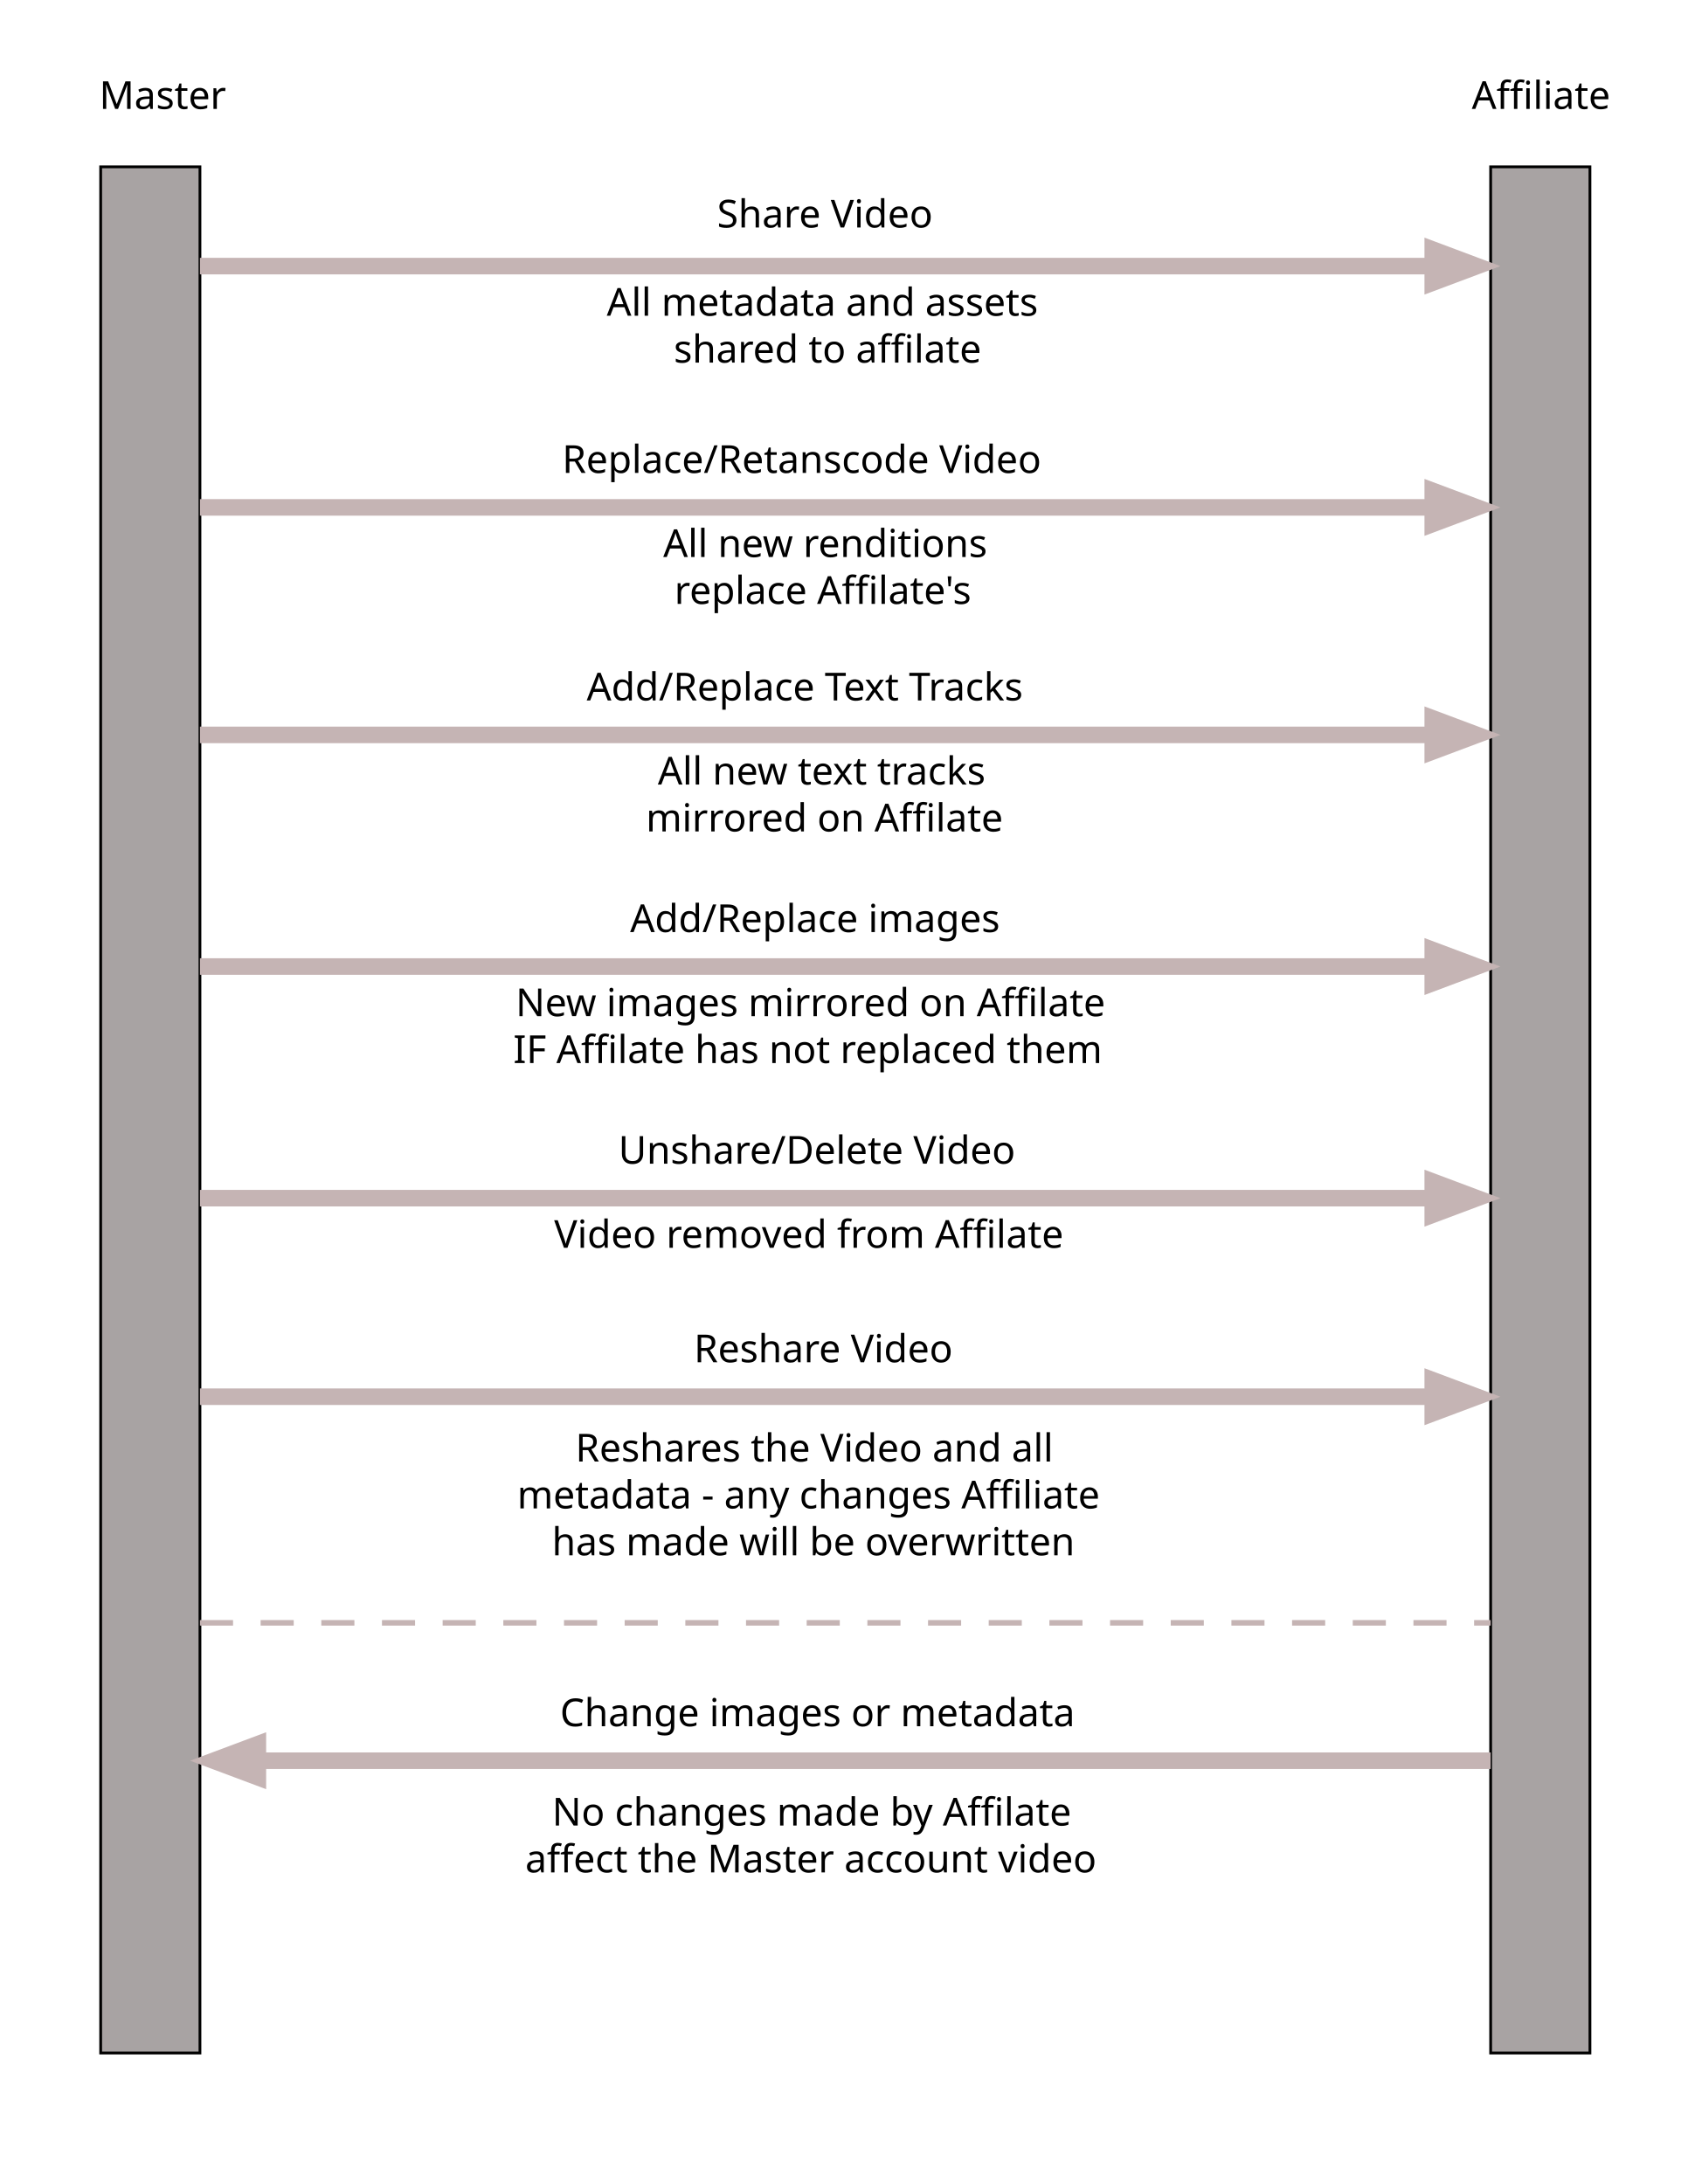
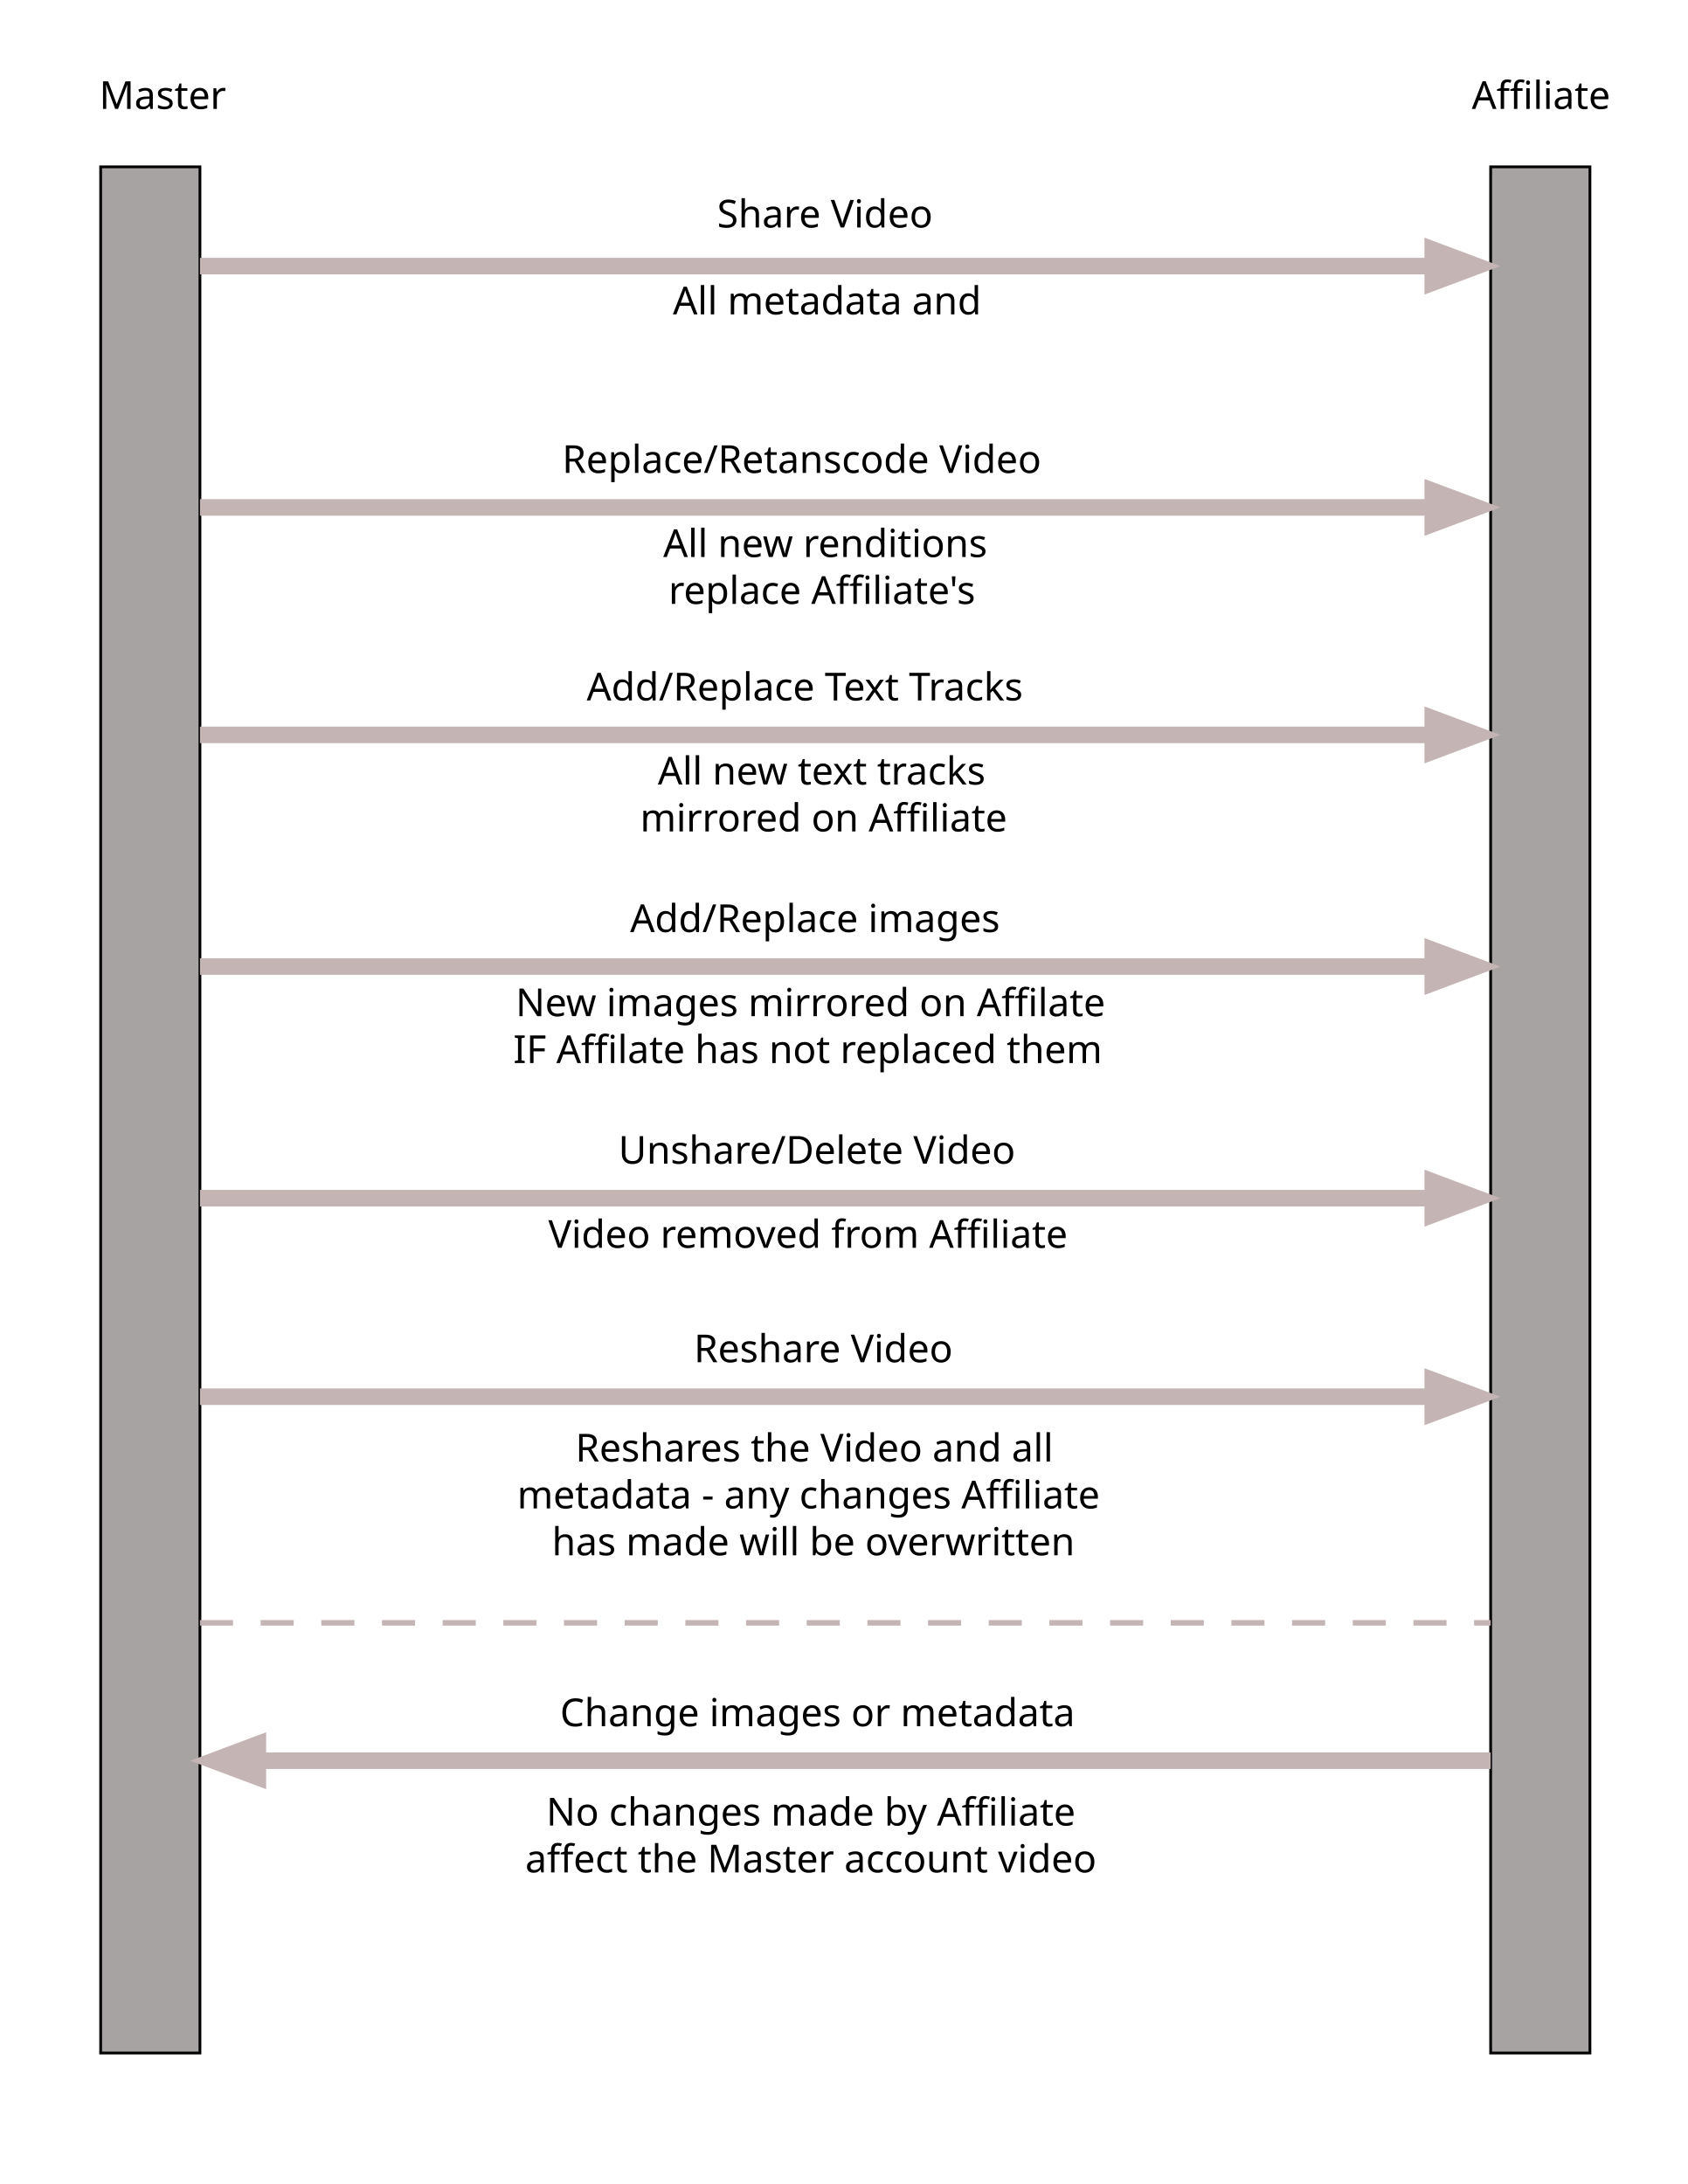
<svg xmlns="http://www.w3.org/2000/svg" version="1.1" x="0" y="0" width="612" height="792" viewBox="0, 0, 612, 792">
  <g id="Layer_1">
    <g>
      <path d="M36.5,60.5 L72.5,60.5 L72.5,744.5 L36.5,744.5 L36.5,60.5 z" fill="#A8A3A3" />
      <path d="M36.5,60.5 L72.5,60.5 L72.5,744.5 L36.5,744.5 L36.5,60.5 z" fill-opacity="0" stroke="#000000" stroke-width="1" />
    </g>
    <g>
      <path d="M540.5,60.5 L576.5,60.5 L576.5,744.5 L540.5,744.5 L540.5,60.5 z" fill="#A8A3A3" />
      <path d="M540.5,60.5 L576.5,60.5 L576.5,744.5 L540.5,744.5 L540.5,60.5 z" fill-opacity="0" stroke="#000000" stroke-width="1" />
    </g>
    <text transform="matrix(1, 0, 0, 1, 59.856, 34.5)">
      <tspan x="-23.856" y="5" font-family="Gotham-Bold" font-size="14" fill="#000000">Master</tspan>
    </text>
    <text transform="matrix(1, 0, 0, 1, 562.223, 43)">
      <tspan x="-28.56" y="-3.5" font-family="Gotham-Bold" font-size="14" fill="#000000">Affiliate</tspan>
    </text>
    <g>
      <path d="M72.5,96.5 L519.5,96.5" fill-opacity="0" stroke="#C5B4B4" stroke-width="6" />
      <path d="M519.5,102.5 L535.5,96.5 L519.5,90.5 z" fill="#C5B4B4" fill-opacity="1" stroke="#C5B4B4" stroke-width="6" stroke-opacity="1" />
    </g>
    <text transform="matrix(1, 0, 0, 1, 303.33, 77.5)">
      <tspan x="-43.33" y="5" font-family="Gotham-Bold" font-size="14" fill="#000000">Share Video</tspan>
    </text>
-     <text transform="matrix(1, 0, 0, 1, 305.078, 118)">
-       <tspan x="-85.078" y="-3.5" font-family="Gotham-Bold" font-size="14" fill="#000000">All metadata and assets</tspan>
-       <tspan x="-60.774" y="13.5" font-family="Gotham-Bold" font-size="14" fill="#000000">shared to affilate</tspan>
-     </text>
    <g>
      <path d="M72.5,184 L519.5,184" fill-opacity="0" stroke="#C5B4B4" stroke-width="6" />
      <path d="M519.5,190 L535.5,184 L519.5,178 z" fill="#C5B4B4" fill-opacity="1" stroke="#C5B4B4" stroke-width="6" stroke-opacity="1" />
    </g>
    <text transform="matrix(1, 0, 0, 1, 303.33, 183.5)">
      <tspan x="-99.498" y="-12" font-family="Gotham-Bold" font-size="14" fill="#000000">Replace/Retanscode  Video</tspan>
    </text>
    <text transform="matrix(1, 0, 0, 1, 305.078, 205.5)">
      <tspan x="-64.596" y="-3.5" font-family="Gotham-Bold" font-size="14" fill="#000000">All new renditions </tspan>
-       <tspan x="-60.55" y="13.5" font-family="Gotham-Bold" font-size="14" fill="#000000">replace Affilate's</tspan>
+       <tspan x="-62.664" y="13.5" font-family="Gotham-Bold" font-size="14" fill="#000000">replace Affiliate's</tspan>
    </text>
    <g>
      <path d="M72.5,266.5 L519.5,266.5" fill-opacity="0" stroke="#C5B4B4" stroke-width="6" />
      <path d="M519.5,272.5 L535.5,266.5 L519.5,260.5 z" fill="#C5B4B4" fill-opacity="1" stroke="#C5B4B4" stroke-width="6" stroke-opacity="1" />
    </g>
    <text transform="matrix(1, 0, 0, 1, 303.33, 253)">
      <tspan x="-90.594" y="1" font-family="Gotham-Bold" font-size="14" fill="#000000">Add/Replace Text Tracks</tspan>
    </text>
    <text transform="matrix(1, 0, 0, 1, 305.078, 288)">
      <tspan x="-66.556" y="-3.5" font-family="Gotham-Bold" font-size="14" fill="#000000">All new text tracks </tspan>
-       <tspan x="-70.861" y="13.5" font-family="Gotham-Bold" font-size="14" fill="#000000">mirrored on Affilate</tspan>
+       <tspan x="-72.975" y="13.5" font-family="Gotham-Bold" font-size="14" fill="#000000">mirrored on Affiliate</tspan>
    </text>
    <g>
      <path d="M72.5,350.5 L519.5,350.5" fill-opacity="0" stroke="#C5B4B4" stroke-width="6" />
      <path d="M519.5,356.5 L535.5,350.5 L519.5,344.5 z" fill="#C5B4B4" fill-opacity="1" stroke="#C5B4B4" stroke-width="6" stroke-opacity="1" />
    </g>
    <text transform="matrix(1, 0, 0, 1, 303.33, 337)">
      <tspan x="-74.851" y="1" font-family="Gotham-Bold" font-size="14" fill="#000000">Add/Replace images</tspan>
    </text>
    <text transform="matrix(1, 0, 0, 1, 303.33, 375.25)">
      <tspan x="-116.347" y="-6.75" font-family="Gotham-Bold" font-size="14" fill="#000000">New images mirrored on Affilate </tspan>
      <tspan x="-117.243" y="10.25" font-family="Gotham-Bold" font-size="14" fill="#000000">IF Affilate has not replaced them</tspan>
    </text>
    <g>
      <path d="M72.5,434.5 L519.5,434.5" fill-opacity="0" stroke="#C5B4B4" stroke-width="6" />
      <path d="M519.5,440.5 L535.5,434.5 L519.5,428.5 z" fill="#C5B4B4" fill-opacity="1" stroke="#C5B4B4" stroke-width="6" stroke-opacity="1" />
    </g>
    <text transform="matrix(1, 0, 0, 1, 303.33, 421)">
      <tspan x="-79.093" y="1" font-family="Gotham-Bold" font-size="14" fill="#000000">Unshare/Delete Video</tspan>
    </text>
    <text transform="matrix(1, 0, 0, 1, 303.33, 459.25)">
-       <tspan x="-102.403" y="-6.75" font-family="Gotham-Bold" font-size="14" fill="#000000">Video removed from Affilate</tspan>
+       <tspan x="-104.517" y="-6.75" font-family="Gotham-Bold" font-size="14" fill="#000000">Video removed from Affiliate</tspan>
    </text>
    <g>
      <path d="M72.5,506.5 L519.5,506.5" fill-opacity="0" stroke="#C5B4B4" stroke-width="6" />
      <path d="M519.5,512.5 L535.5,506.5 L519.5,500.5 z" fill="#C5B4B4" fill-opacity="1" stroke="#C5B4B4" stroke-width="6" stroke-opacity="1" />
    </g>
    <text transform="matrix(1, 0, 0, 1, 303.33, 493)">
      <tspan x="-51.716" y="1" font-family="Gotham-Bold" font-size="14" fill="#000000">Reshare Video</tspan>
    </text>
-     <text transform="matrix(1, 0, 0, 1, 303.33, 546)">
-       <tspan x="-94.689" y="-16" font-family="Gotham-Bold" font-size="14" fill="#000000">Reshares the Video and all </tspan>
-       <tspan x="-115.822" y="1" font-family="Gotham-Bold" font-size="14" fill="#000000">metadata - any changes Affiliate  </tspan>
-       <tspan x="-103.208" y="18" font-family="Gotham-Bold" font-size="14" fill="#000000">has made will be overwritten</tspan>
+     <text transform="matrix(1, 0, 0, 1, 303.33, 542)">
+       <tspan x="-94.689" y="-12" font-family="Gotham-Bold" font-size="14" fill="#000000">Reshares the Video and all </tspan>
+       <tspan x="-115.822" y="5" font-family="Gotham-Bold" font-size="14" fill="#000000">metadata - any changes Affiliate  </tspan>
+       <tspan x="-103.208" y="22" font-family="Gotham-Bold" font-size="14" fill="#000000">has made will be overwritten</tspan>
    </text>
    <g>
      <path d="M93.5,638.5 L540.5,638.5" fill-opacity="0" stroke="#C5B4B4" stroke-width="6" />
      <path d="M93.5,632.5 L77.5,638.5 L93.5,644.5 z" fill="#C5B4B4" fill-opacity="1" stroke="#C5B4B4" stroke-width="6" stroke-opacity="1" />
    </g>
    <text transform="matrix(1, 0, 0, 1, 303.33, 625)">
      <tspan x="-100.268" y="1" font-family="Gotham-Bold" font-size="14" fill="#000000">Change images or metadata</tspan>
    </text>
    <text transform="matrix(1, 0, 0, 1, 303.33, 678)">
-       <tspan x="-103.152" y="-16" font-family="Gotham-Bold" font-size="14" fill="#000000">No changes made by Affilate </tspan>
+       <tspan x="-105.266" y="-16" font-family="Gotham-Bold" font-size="14" fill="#000000">No changes made by Affiliate </tspan>
      <tspan x="-112.889" y="1" font-family="Gotham-Bold" font-size="14" fill="#000000">affect the Master account video</tspan>
    </text>
    <path d="M72.5,588.5 L540.5,588.5" fill-opacity="0" stroke="#C5B4B4" stroke-width="2" stroke-dasharray="12,10" />
+     <text transform="matrix(1, 0, 0, 1, 305.078, 116)">
+       <tspan x="-61.096" y="-2" font-family="Gotham-Bold" font-size="14" fill="#000000">All metadata and </tspan>
+     </text>
  </g>
</svg>
